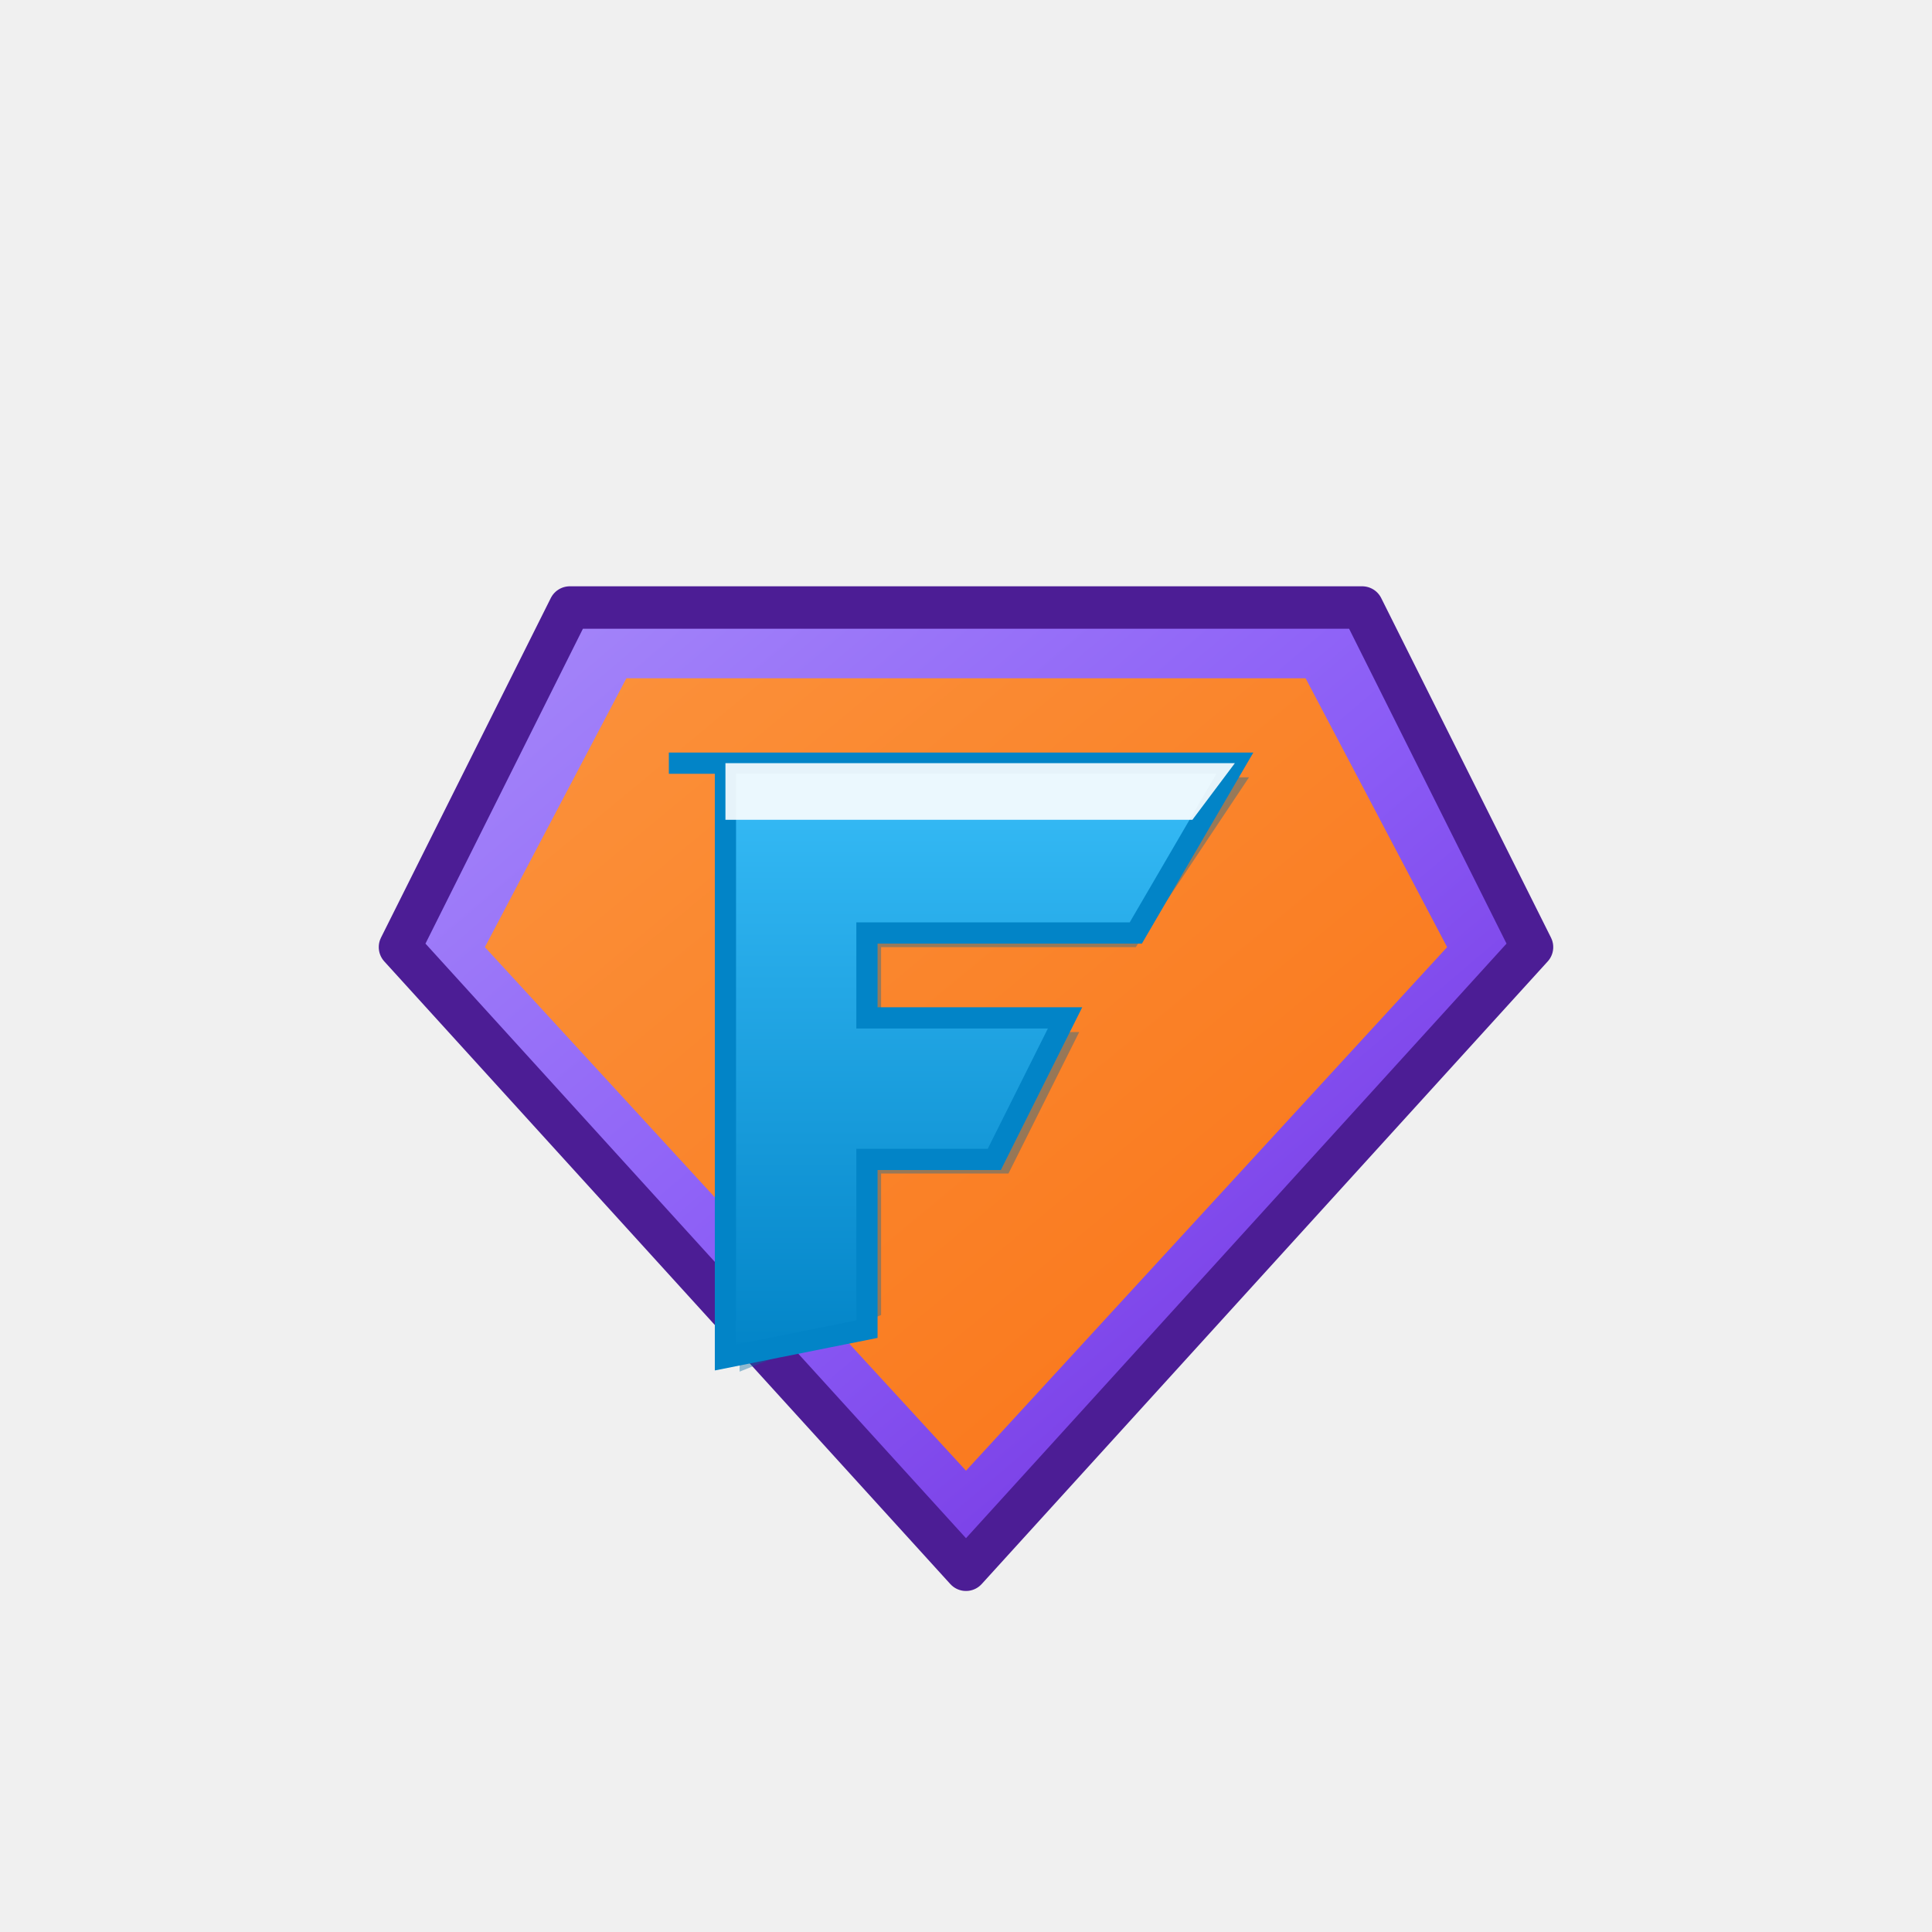
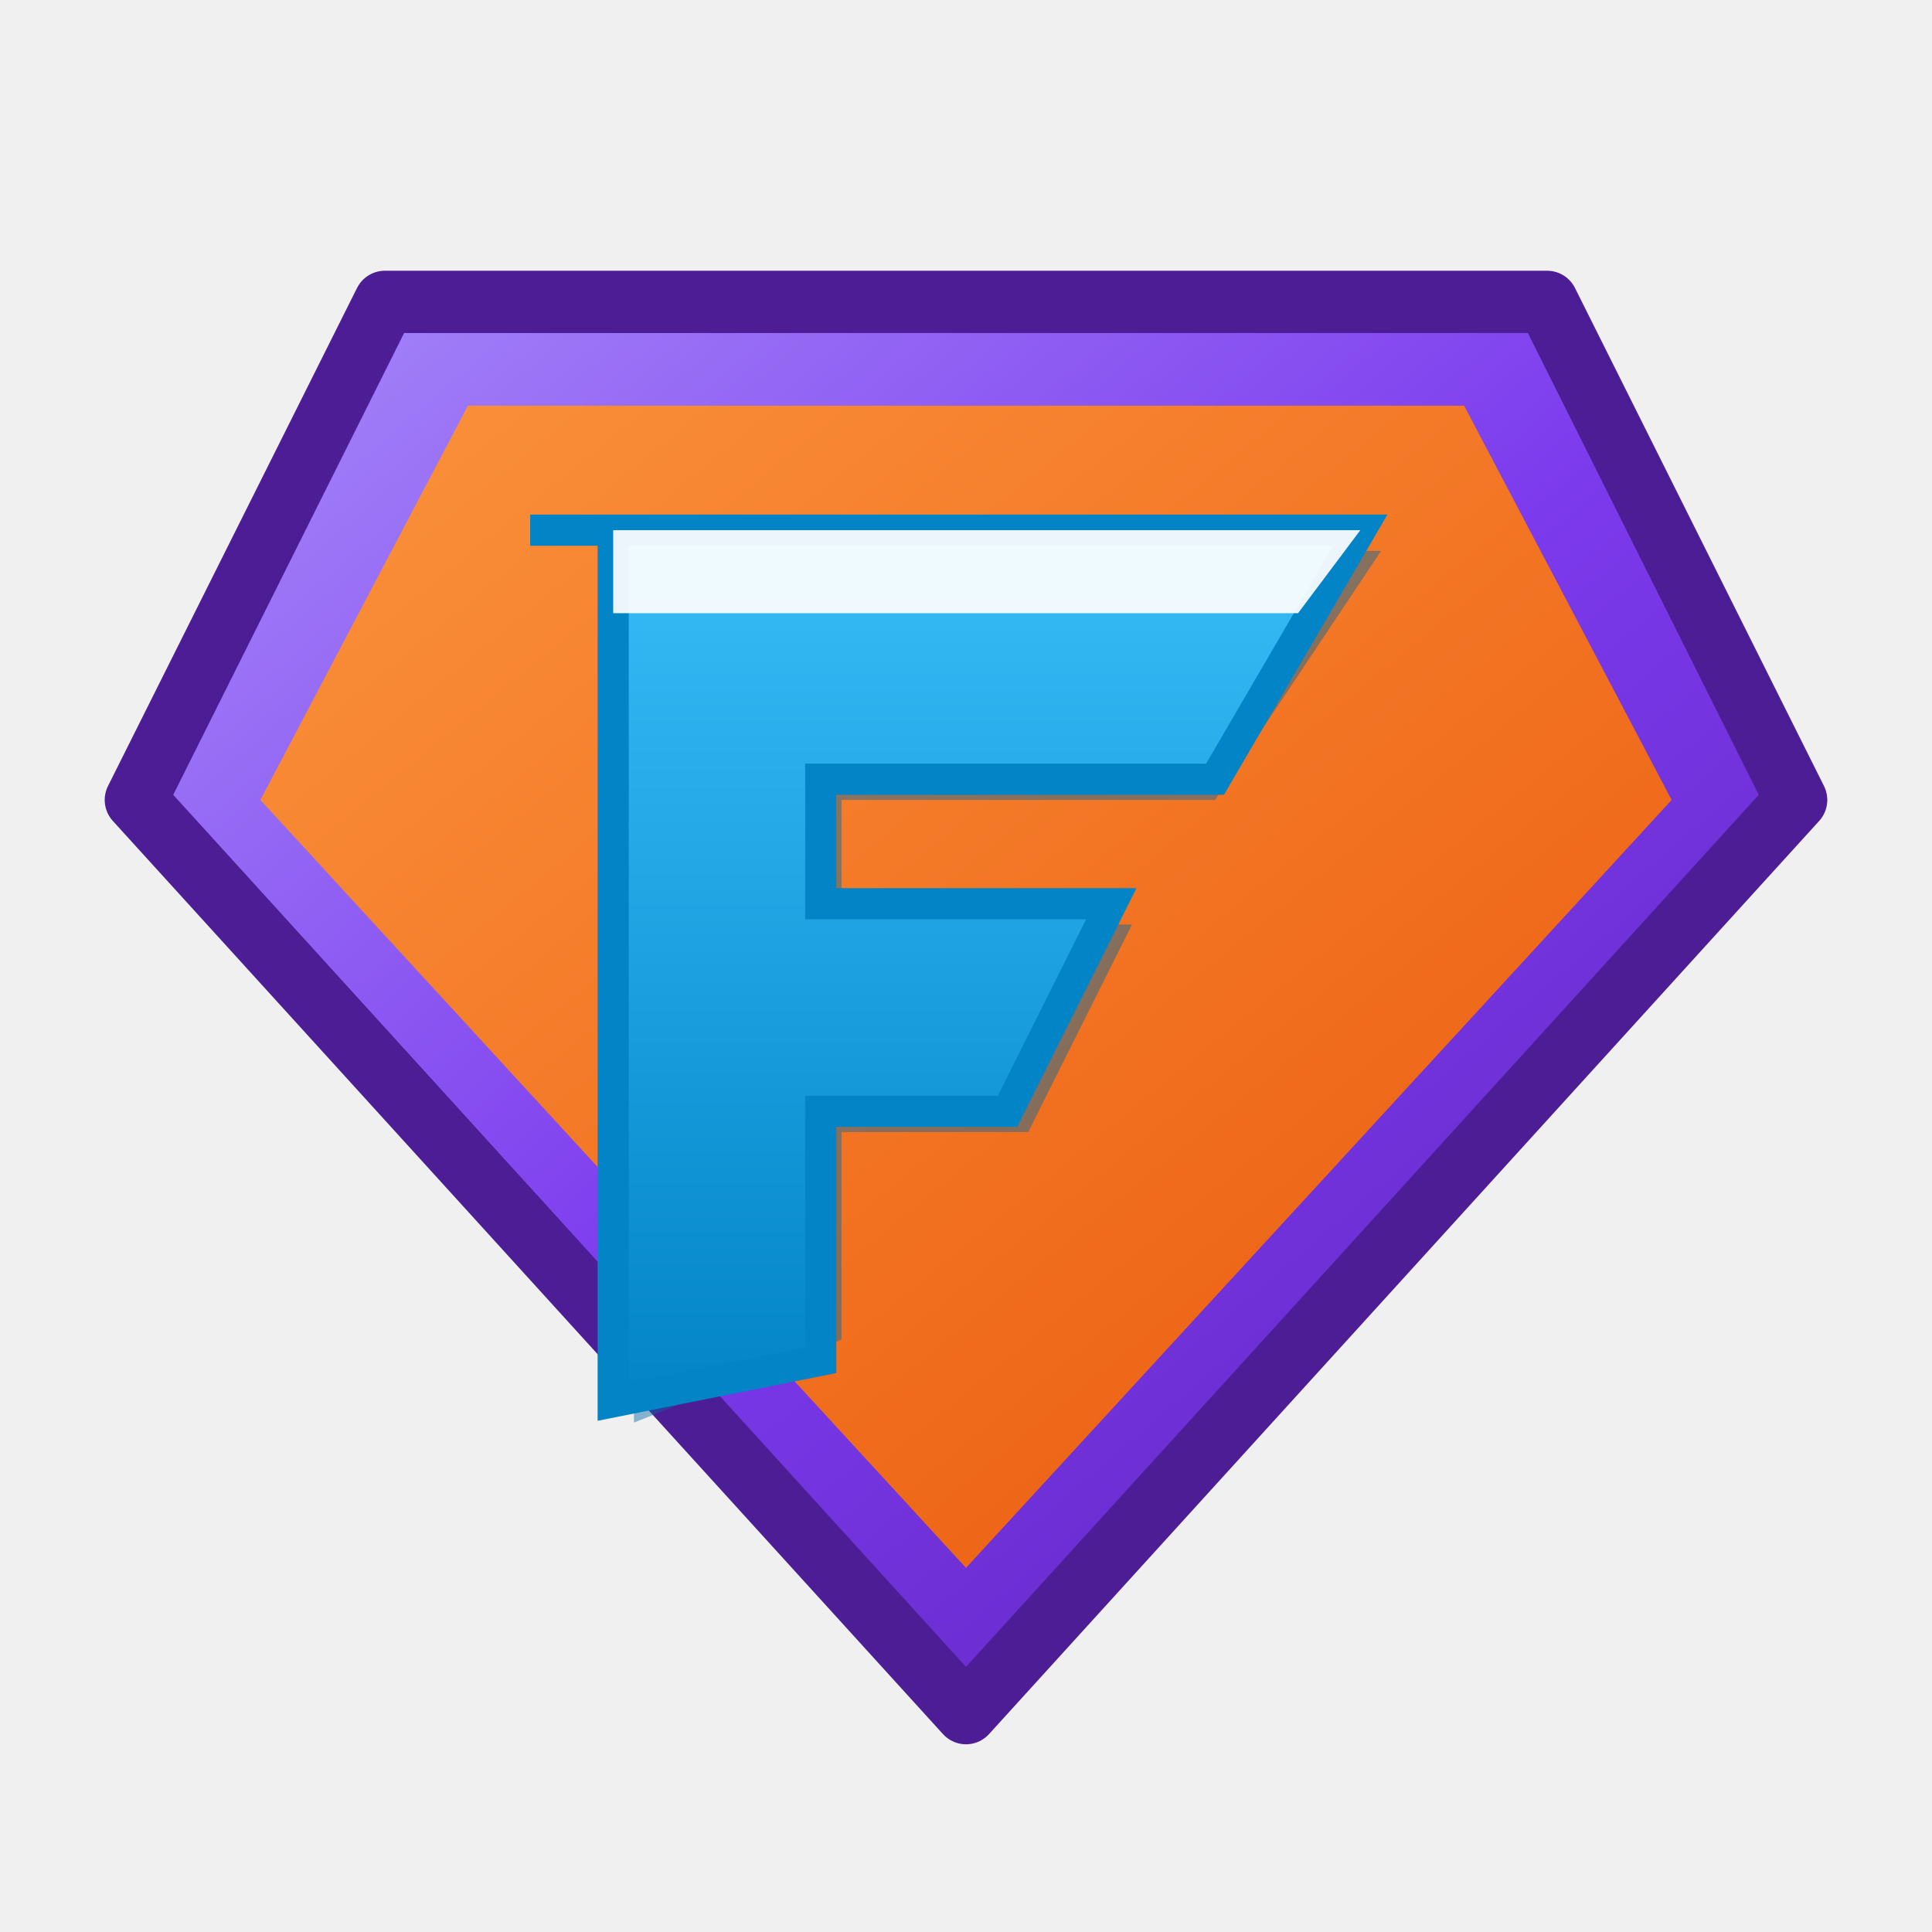
<svg xmlns="http://www.w3.org/2000/svg" viewBox="0 0 512 512" fill="none">
  <defs>
    <linearGradient id="trans-shield-bg" x1="0%" y1="0%" x2="100%" y2="100%">
      <stop offset="0%" stop-color="#FB923C" />
-       <stop offset="100%" stop-color="#F97316" />
+       <stop offset="100%" stop-color="#EA580C" />
    </linearGradient>
    <linearGradient id="trans-cyan" x1="0%" y1="0%" x2="0%" y2="100%">
      <stop offset="0%" stop-color="#38BDF8" />
      <stop offset="100%" stop-color="#0284C7" />
    </linearGradient>
    <linearGradient id="trans-purple" x1="0%" y1="0%" x2="100%" y2="100%">
      <stop offset="0%" stop-color="#A78BFA" />
-       <stop offset="50%" stop-color="#8B5CF6" />
-       <stop offset="100%" stop-color="#6D28D9" />
+       <stop offset="50%" stop-color="#7C3AED" />
+       <stop offset="100%" stop-color="#5B21B6" />
    </linearGradient>
  </defs>
-   <g transform="translate(106, 86) scale(7.5)">
+   <g transform="translate(36, -30) scale(11)">
    <path d="M6 10 L34 10 L40 22 L20 44 L0 22 Z" fill="url(#trans-purple)" stroke="#4C1D95" stroke-width="1.5" stroke-linejoin="round" />
    <path d="M8 12.5 L32 12.5 L37 22 L20 40.5 L3 22 Z" fill="url(#trans-shield-bg)" />
-     <path d="M10 16 H30 L26 22 H17 V25 H24 L21.5 30 H17 V35 L12 37 V16 Z" fill="#0369A1" opacity="0.4" />
+     <path d="M10 16 H30 L26 22 H17 V25 H24 L21.5 30 H17 V35 L12 37 V16 Z" fill="#0369A1" opacity="0.45" />
    <path d="M9.5 15.5 H29.5 L26 21.5 H16.5 V24.5 H23.5 L21 29.5 H16.5 V35.5 L11.5 36.5 V15.5 Z" fill="url(#trans-cyan)" stroke="#0284C7" stroke-width="0.75" />
-     <path d="M9.5 15.5 H29.5 L28 17.5 H11.5 V15.5 Z" fill="#FFFFFF" opacity="0.9" />
+     <path d="M9.5 15.5 H29.5 L28 17.5 H11.5 V15.5 Z" fill="#FFFFFF" opacity="0.92" />
  </g>
</svg>
